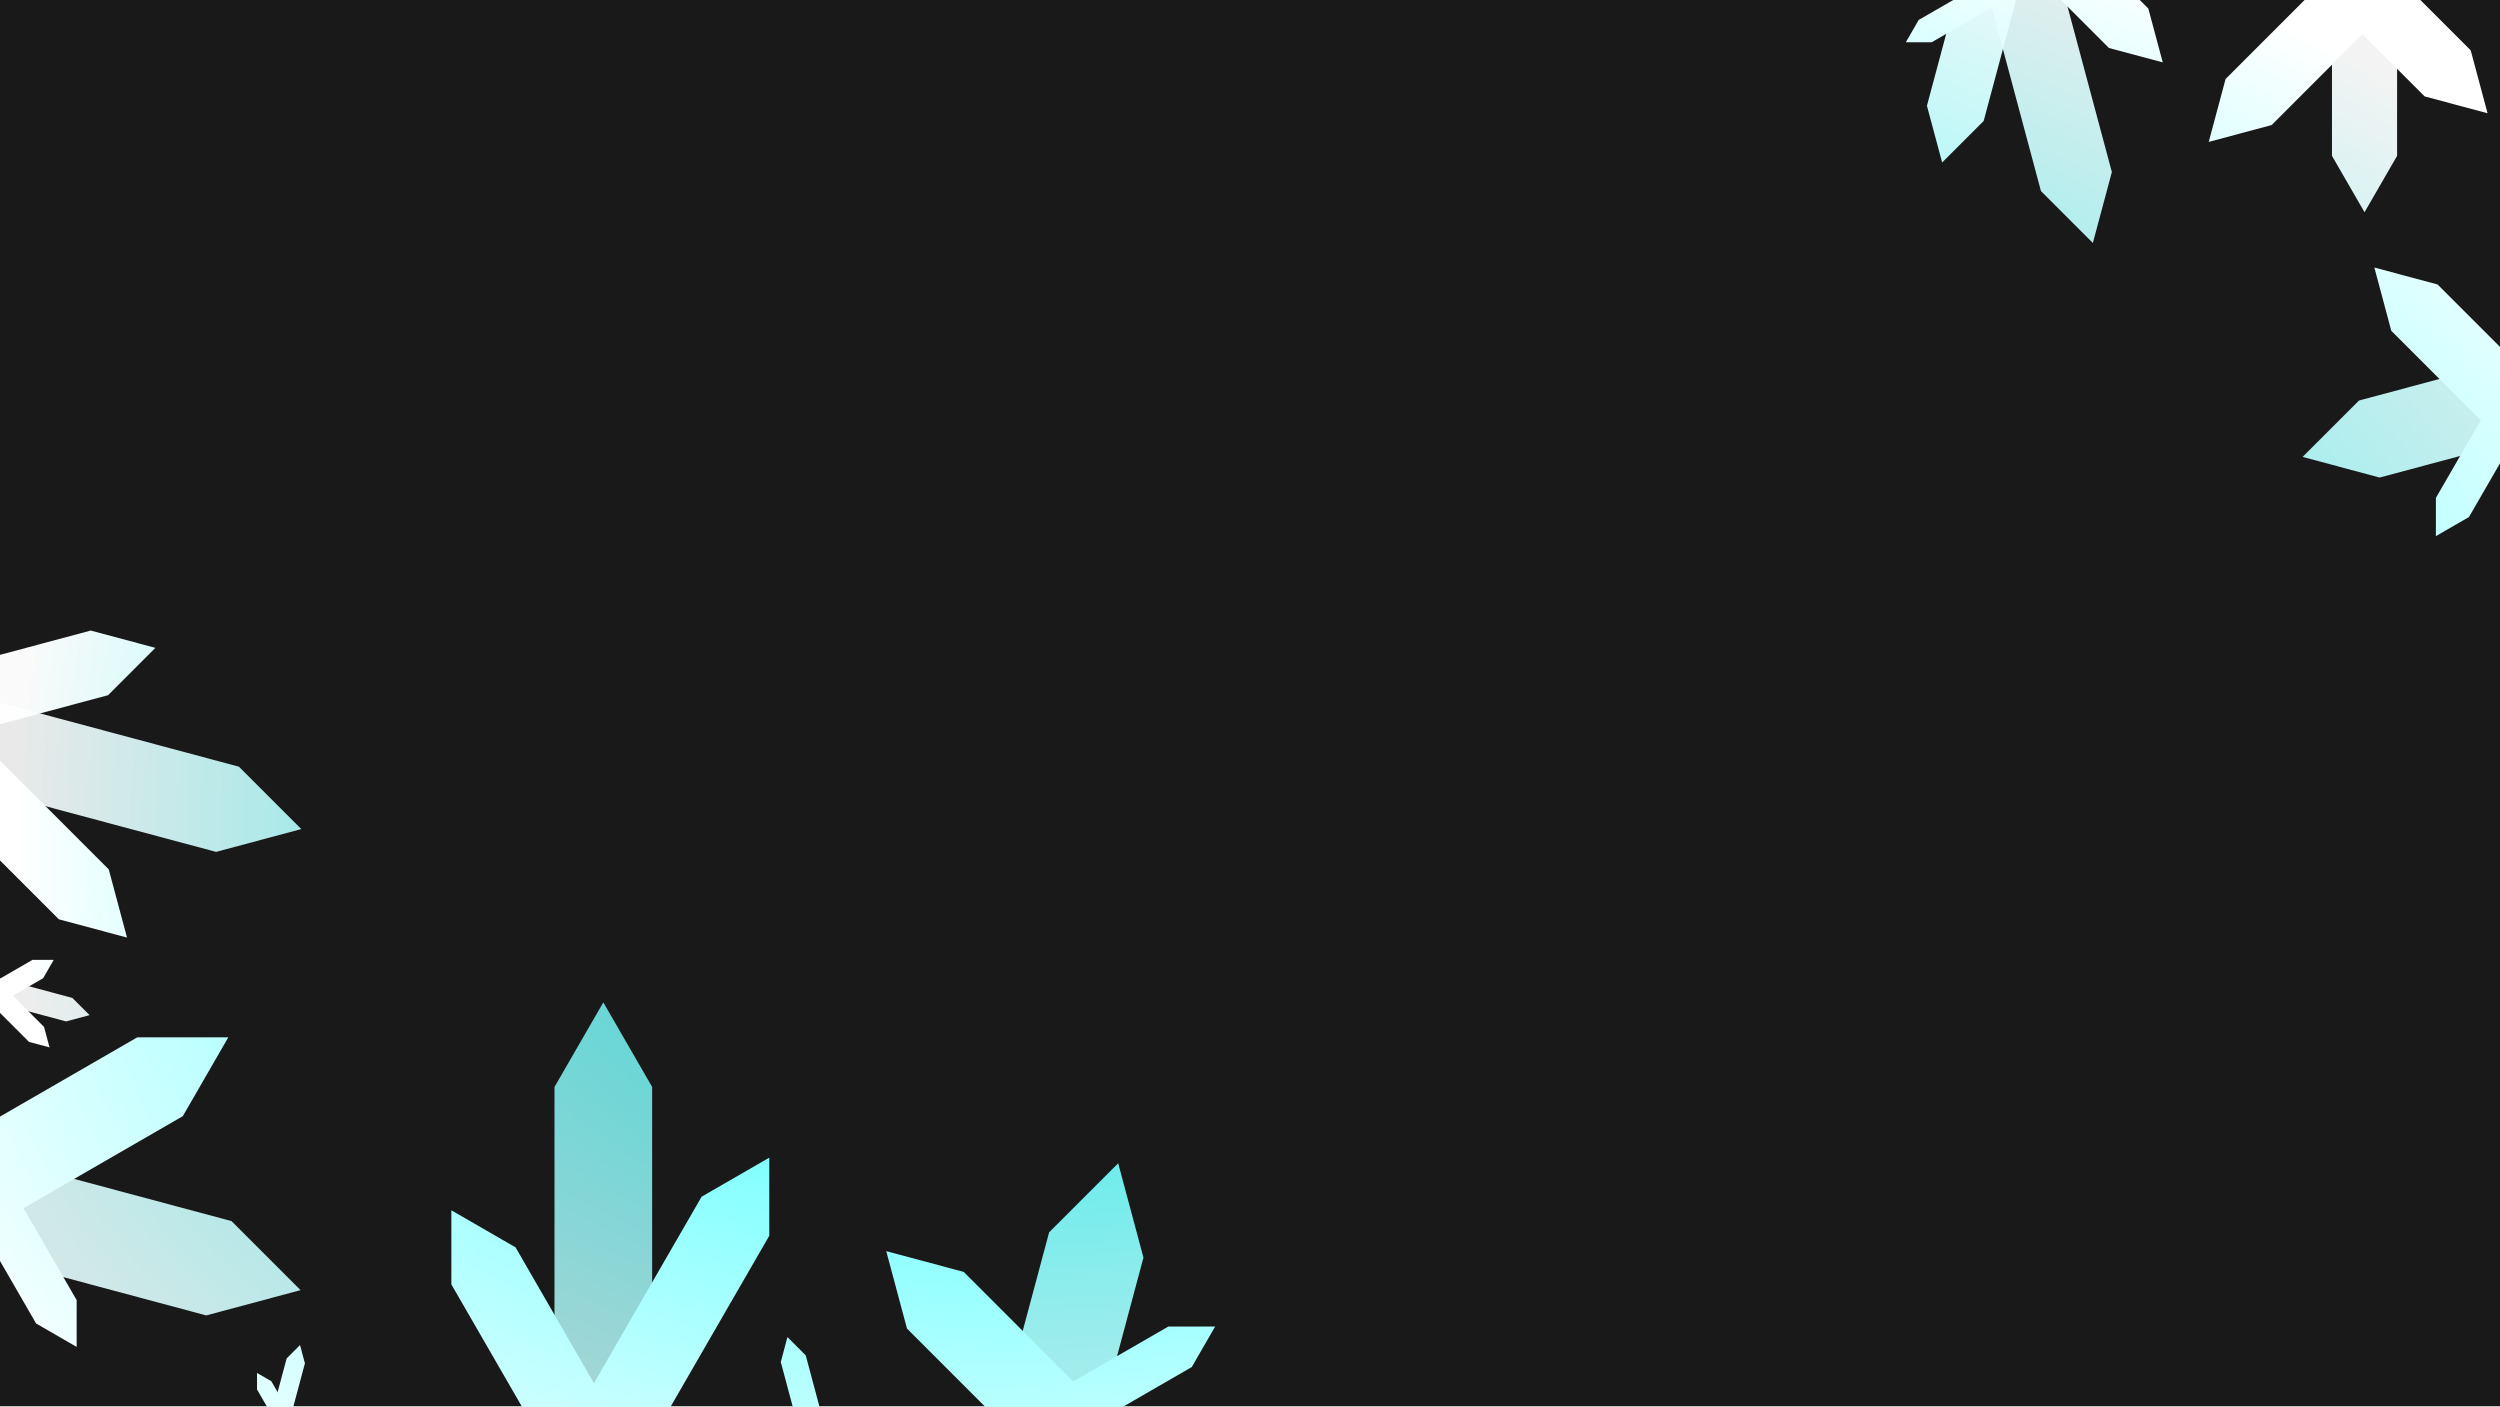
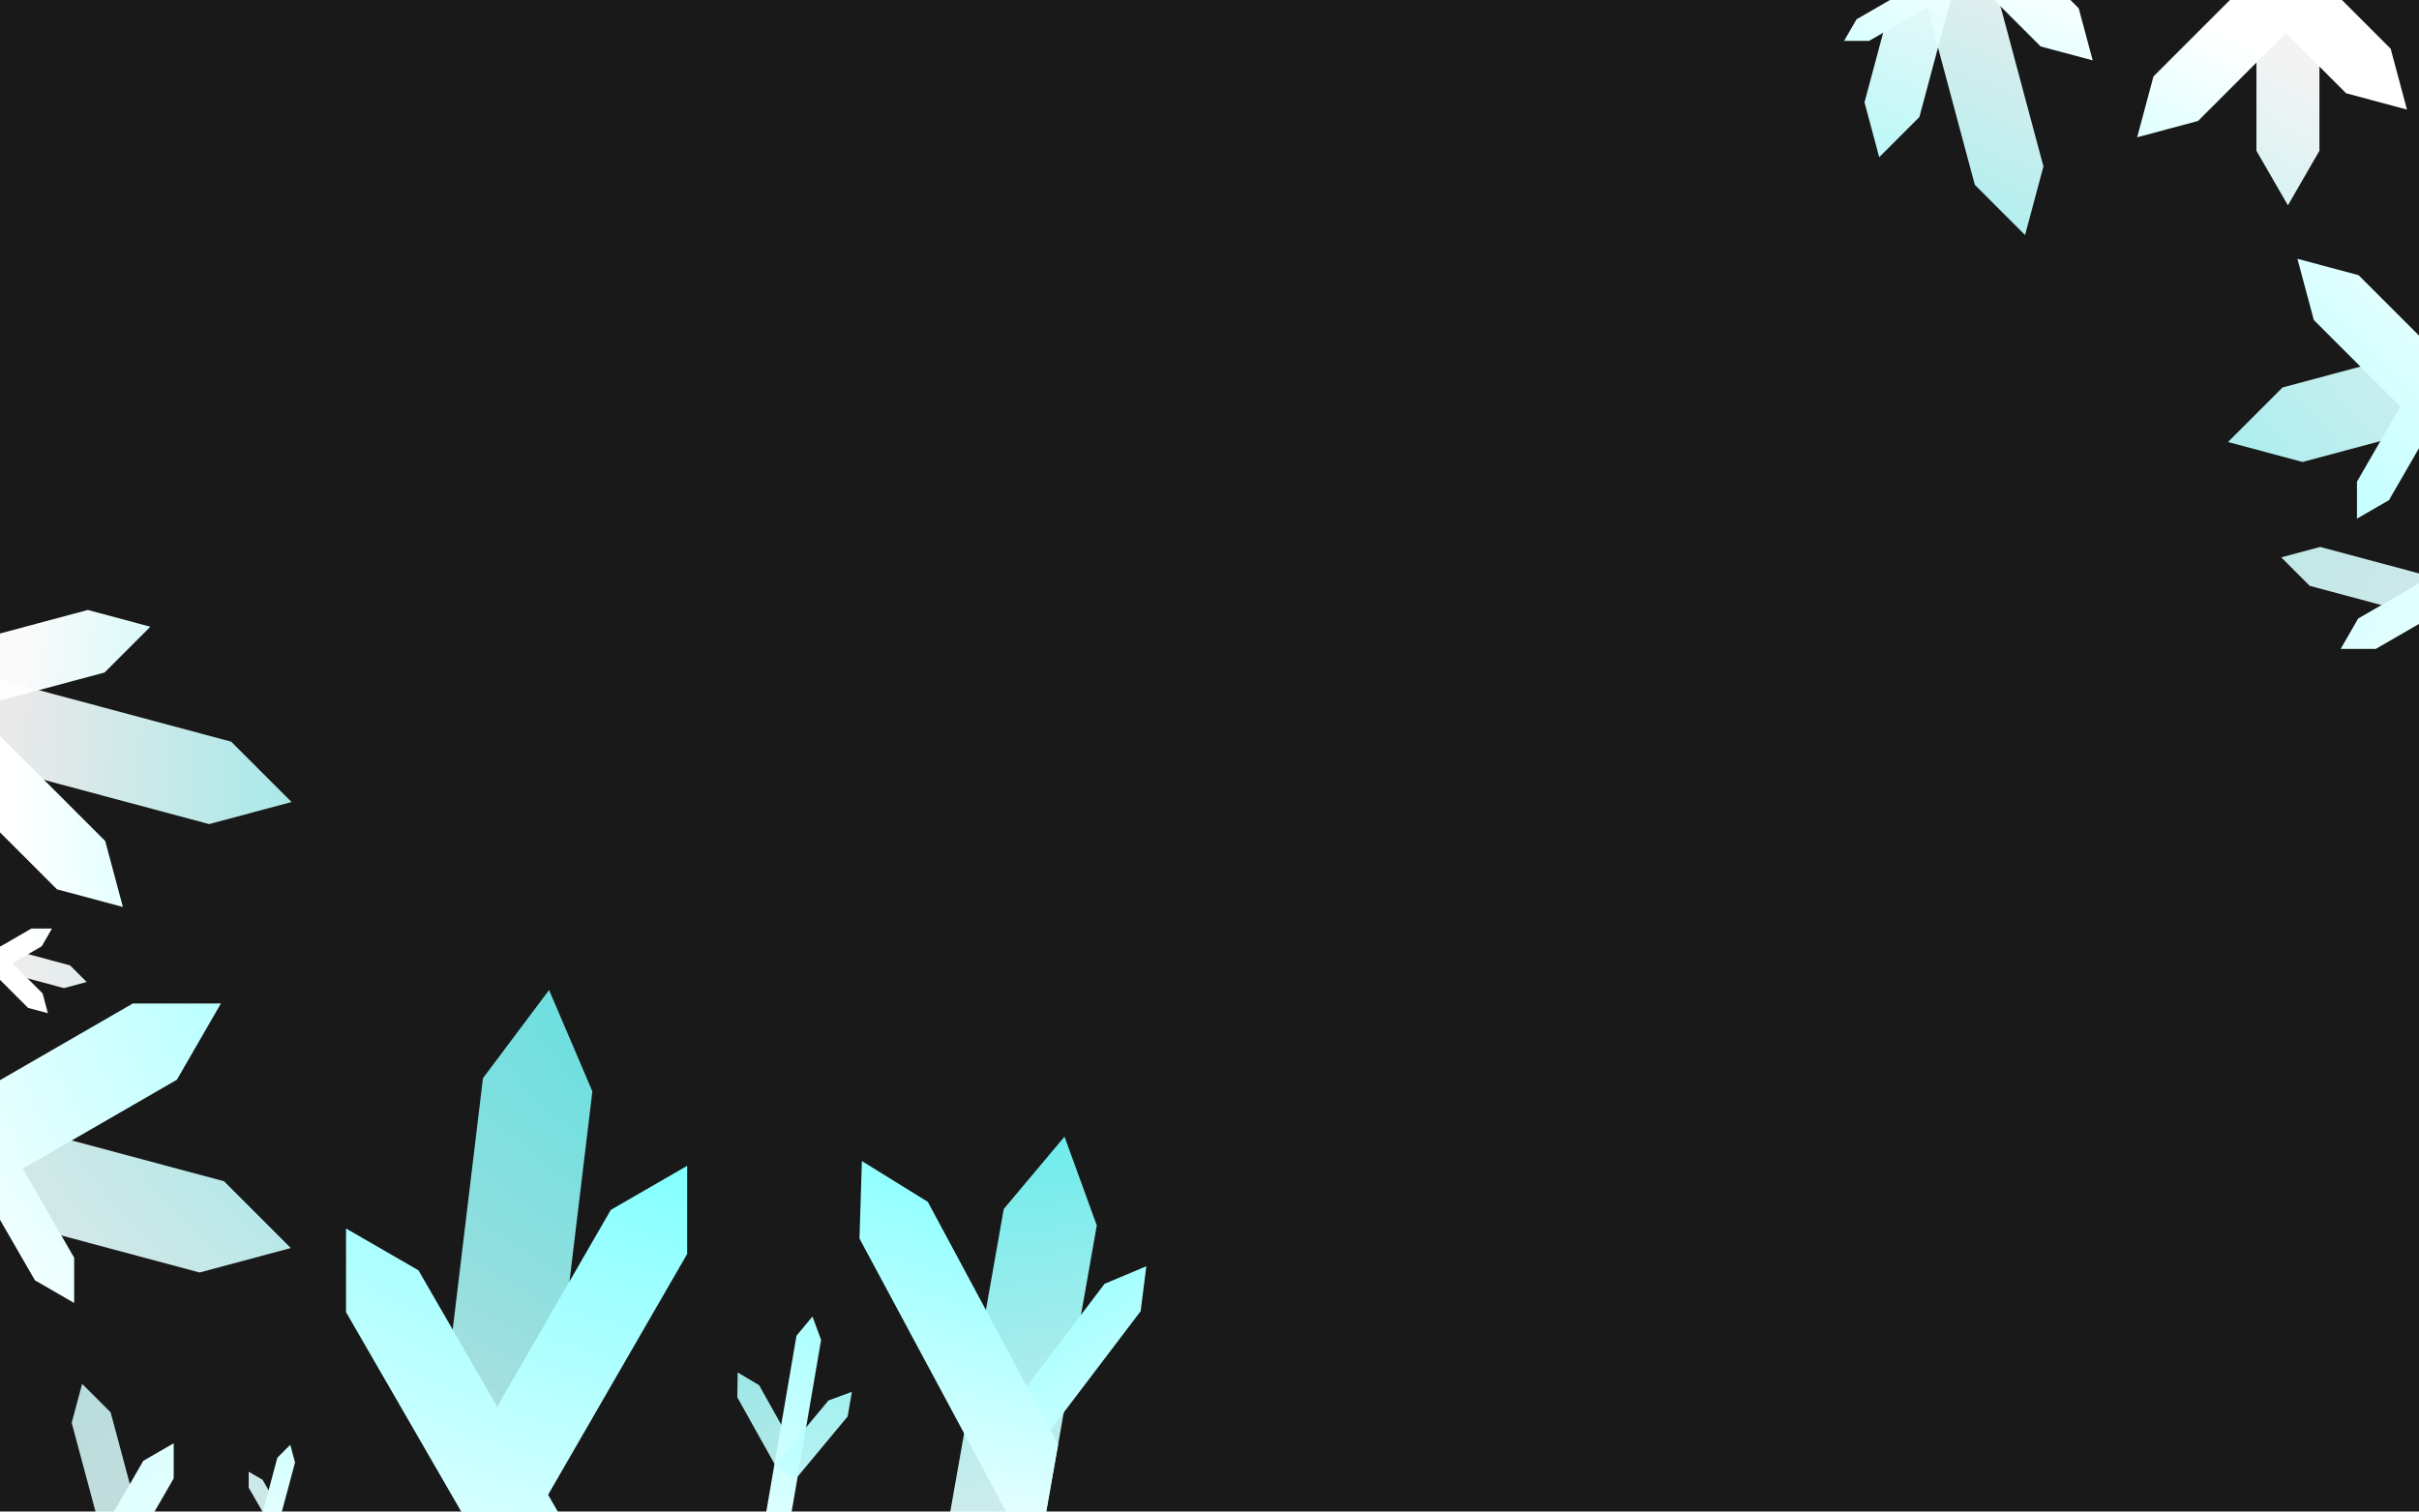
- <svg xmlns="http://www.w3.org/2000/svg" xmlns:xlink="http://www.w3.org/1999/xlink" width="1920" height="1080" viewBox="0 0 508 285.75" version="1.1" id="svg8">
+ <svg xmlns="http://www.w3.org/2000/svg" xmlns:xlink="http://www.w3.org/1999/xlink" width="3840" height="2400" viewBox="0 0 1016 635" version="1.1" id="svg8">
  <defs id="defs2">
    <linearGradient id="linearGradient6774">
      <stop style="stop-color:#00ffff;stop-opacity:1;" offset="0" id="stop6770" />
      <stop style="stop-color:#ffffff;stop-opacity:1" offset="1" id="stop6772" />
    </linearGradient>
-     <radialGradient xlink:href="#linearGradient6774" id="radialGradient949" gradientUnits="userSpaceOnUse" gradientTransform="matrix(-1.03502,0.2773329,-0.1669529,-0.6230769,543.7201,168.244)" cx="255.101" cy="147.246" fx="255.101" fy="147.246" r="280.607" />
-     <radialGradient xlink:href="#linearGradient6774" id="radialGradient951" gradientUnits="userSpaceOnUse" gradientTransform="matrix(-1.03502,0.2773329,-0.1669529,-0.6230769,543.7201,168.244)" cx="255.101" cy="147.246" fx="255.101" fy="147.246" r="280.607" />
-     <radialGradient xlink:href="#linearGradient6774" id="radialGradient953" gradientUnits="userSpaceOnUse" gradientTransform="matrix(-1.03502,0.2773329,-0.1669529,-0.6230769,543.7201,168.244)" cx="255.101" cy="147.246" fx="255.101" fy="147.246" r="280.607" />
-     <radialGradient xlink:href="#linearGradient6774" id="radialGradient955" gradientUnits="userSpaceOnUse" gradientTransform="matrix(-1.03502,0.2773329,-0.1669529,-0.6230769,543.7201,168.244)" cx="255.101" cy="147.246" fx="255.101" fy="147.246" r="280.607" />
-     <radialGradient xlink:href="#linearGradient6774" id="radialGradient957" gradientUnits="userSpaceOnUse" gradientTransform="matrix(-1.03502,0.2773329,-0.1669529,-0.6230769,543.7201,168.244)" cx="255.101" cy="147.246" fx="255.101" fy="147.246" r="280.607" />
-     <radialGradient xlink:href="#linearGradient6774" id="radialGradient959" gradientUnits="userSpaceOnUse" gradientTransform="matrix(-1.03502,0.2773329,-0.1669529,-0.6230769,543.7201,168.244)" cx="255.101" cy="147.246" fx="255.101" fy="147.246" r="280.607" />
-     <radialGradient xlink:href="#linearGradient6774" id="radialGradient967" gradientUnits="userSpaceOnUse" gradientTransform="matrix(-1.03502,0.2773329,-0.1669529,-0.6230769,543.7201,168.244)" cx="255.101" cy="147.246" fx="255.101" fy="147.246" r="280.607" />
-     <radialGradient xlink:href="#linearGradient6774" id="radialGradient975" gradientUnits="userSpaceOnUse" gradientTransform="matrix(-1.03502,0.2773329,-0.1669529,-0.6230769,543.7201,168.244)" cx="255.101" cy="147.246" fx="255.101" fy="147.246" r="280.607" />
-     <radialGradient xlink:href="#linearGradient6774" id="radialGradient977" gradientUnits="userSpaceOnUse" gradientTransform="matrix(-1.03502,0.2773329,-0.1669529,-0.6230769,543.7201,168.244)" cx="255.101" cy="147.246" fx="255.101" fy="147.246" r="280.607" />
-     <radialGradient xlink:href="#linearGradient6774" id="radialGradient985" gradientUnits="userSpaceOnUse" gradientTransform="matrix(-1.03502,0.2773329,-0.1669529,-0.6230769,543.7201,168.244)" cx="255.101" cy="147.246" fx="255.101" fy="147.246" r="280.607" />
-     <radialGradient xlink:href="#linearGradient6774" id="radialGradient987" gradientUnits="userSpaceOnUse" gradientTransform="matrix(-1.03502,0.2773329,-0.1669529,-0.6230769,543.7201,168.244)" cx="255.101" cy="147.246" fx="255.101" fy="147.246" r="280.607" />
-     <radialGradient xlink:href="#linearGradient6774" id="radialGradient995" gradientUnits="userSpaceOnUse" gradientTransform="matrix(-1.03502,0.2773329,-0.1669529,-0.6230769,543.7201,168.244)" cx="255.101" cy="147.246" fx="255.101" fy="147.246" r="280.607" />
+     <radialGradient xlink:href="#linearGradient6774" id="radialGradient949" gradientUnits="userSpaceOnUse" gradientTransform="matrix(-2.474378,0.3538319,-0.2130049,-1.489562,1215.808,451.2141)" cx="255.101" cy="147.246" fx="255.101" fy="147.246" r="280.607" />
+     <radialGradient xlink:href="#linearGradient6774" id="radialGradient951" gradientUnits="userSpaceOnUse" gradientTransform="matrix(-2.414378,0.6469307,-0.3894489,-1.453443,1199.713,334.8786)" cx="255.101" cy="147.246" fx="255.101" fy="147.246" r="280.607" />
+     <radialGradient xlink:href="#linearGradient6774" id="radialGradient953" gradientUnits="userSpaceOnUse" gradientTransform="matrix(-2.070041,0.5546658,-0.3339059,-1.246154,1087.438,336.4879)" cx="255.101" cy="147.246" fx="255.101" fy="147.246" r="280.607" />
+     <radialGradient xlink:href="#linearGradient6774" id="radialGradient955" gradientUnits="userSpaceOnUse" gradientTransform="matrix(-2.070041,0.5546658,-0.3339059,-1.246154,1087.438,336.4879)" cx="255.101" cy="147.246" fx="255.101" fy="147.246" r="280.607" />
+     <radialGradient xlink:href="#linearGradient6774" id="radialGradient957" gradientUnits="userSpaceOnUse" gradientTransform="matrix(-2.14205,-0.06592896,0.0396889,-1.289503,1107.961,532.8596)" cx="255.101" cy="147.246" fx="255.101" fy="147.246" r="280.607" />
+     <radialGradient xlink:href="#linearGradient6774" id="radialGradient959" gradientUnits="userSpaceOnUse" gradientTransform="matrix(-2.014031,0.7323953,-0.4408981,-1.212436,1065.882,286.7763)" cx="255.101" cy="147.246" fx="255.101" fy="147.246" r="280.607" />
+     <radialGradient xlink:href="#linearGradient6774" id="radialGradient967" gradientUnits="userSpaceOnUse" gradientTransform="matrix(-2.414378,0.6469307,-0.3894489,-1.453443,1192.304,333.5026)" cx="255.101" cy="147.246" fx="255.101" fy="147.246" r="280.607" />
+     <radialGradient xlink:href="#linearGradient6774" id="radialGradient975" gradientUnits="userSpaceOnUse" gradientTransform="matrix(-2.070041,0.5546658,-0.3339059,-1.246154,1087.438,336.4879)" cx="255.101" cy="147.246" fx="255.101" fy="147.246" r="280.607" />
+     <radialGradient xlink:href="#linearGradient6774" id="radialGradient977" gradientUnits="userSpaceOnUse" gradientTransform="matrix(-1.693282,1.31359,-0.7907745,-1.019347,950.1451,115.138)" cx="255.101" cy="147.246" fx="255.101" fy="147.246" r="280.607" />
+     <radialGradient xlink:href="#linearGradient6774" id="radialGradient985" gradientUnits="userSpaceOnUse" gradientTransform="matrix(-2.070041,0.5546658,-0.3339059,-1.246154,1087.438,396.8133)" cx="255.101" cy="147.246" fx="255.101" fy="147.246" r="280.607" />
+     <radialGradient xlink:href="#linearGradient6774" id="radialGradient987" gradientUnits="userSpaceOnUse" gradientTransform="matrix(-2.070041,0.5546658,-0.3339059,-1.246154,1087.438,396.8133)" cx="255.101" cy="147.246" fx="255.101" fy="147.246" r="280.607" />
+     <radialGradient xlink:href="#linearGradient6774" id="radialGradient995" gradientUnits="userSpaceOnUse" gradientTransform="matrix(-1.870536,1.045858,-0.629601,-1.126053,1002.965,187.6072)" cx="255.101" cy="147.246" fx="255.101" fy="147.246" r="280.607" />
    <radialGradient xlink:href="#linearGradient6774" id="radialGradient1089" gradientUnits="userSpaceOnUse" gradientTransform="matrix(4.511552,0,0,2.587959,-1011.86,-274.0732)" cx="279.766" cy="164.993" fx="279.766" fy="164.993" r="74.225" />
    <radialGradient xlink:href="#linearGradient6774" id="radialGradient930" cx="140.465" cy="196.844" fx="140.465" fy="196.844" r="43.294" gradientTransform="matrix(-1.270534,-4.741696,4.666675,-1.250432,-527.5163,1081.023)" gradientUnits="userSpaceOnUse" />
+     <radialGradient xlink:href="#linearGradient6774" id="radialGradient1200" gradientUnits="userSpaceOnUse" gradientTransform="matrix(-1.270534,-4.741696,4.666675,-1.250432,-527.5163,1081.023)" cx="140.465" cy="196.844" fx="140.465" fy="196.844" r="43.294" />
+     <radialGradient xlink:href="#linearGradient6774" id="radialGradient1202" gradientUnits="userSpaceOnUse" gradientTransform="matrix(-1.270534,-4.741696,4.666675,-1.250432,-527.5163,1081.023)" cx="140.465" cy="196.844" fx="140.465" fy="196.844" r="43.294" />
+     <radialGradient xlink:href="#linearGradient6774" id="radialGradient1204" gradientUnits="userSpaceOnUse" gradientTransform="matrix(-1.270534,-4.741696,4.666675,-1.250432,-527.5163,1081.023)" cx="140.465" cy="196.844" fx="140.465" fy="196.844" r="43.294" />
+     <radialGradient xlink:href="#linearGradient6774" id="radialGradient1206" gradientUnits="userSpaceOnUse" gradientTransform="matrix(-1.270534,-4.741696,4.666675,-1.250432,-527.5163,1081.023)" cx="140.465" cy="196.844" fx="140.465" fy="196.844" r="43.294" />
+     <radialGradient xlink:href="#linearGradient6774" id="radialGradient1208" gradientUnits="userSpaceOnUse" gradientTransform="matrix(-1.270534,-4.741696,4.666675,-1.250432,-527.5163,1081.023)" cx="140.465" cy="196.844" fx="140.465" fy="196.844" r="43.294" />
+     <radialGradient xlink:href="#linearGradient6774" id="radialGradient1210" gradientUnits="userSpaceOnUse" gradientTransform="matrix(-1.270534,-4.741696,4.666675,-1.250432,-527.5163,1081.023)" cx="140.465" cy="196.844" fx="140.465" fy="196.844" r="43.294" />
+     <radialGradient xlink:href="#linearGradient6774" id="radialGradient1212" gradientUnits="userSpaceOnUse" gradientTransform="matrix(4.511552,0,0,2.587959,-1011.86,-274.0732)" cx="279.766" cy="164.993" fx="279.766" fy="164.993" r="74.225" />
+     <radialGradient xlink:href="#linearGradient6774" id="radialGradient1214" gradientUnits="userSpaceOnUse" gradientTransform="matrix(4.511552,0,0,2.587959,-1011.86,-274.0732)" cx="279.766" cy="164.993" fx="279.766" fy="164.993" r="74.225" />
+     <radialGradient xlink:href="#linearGradient6774" id="radialGradient1216" gradientUnits="userSpaceOnUse" gradientTransform="matrix(4.511552,0,0,2.587959,-1011.86,-274.0732)" cx="279.766" cy="164.993" fx="279.766" fy="164.993" r="74.225" />
+     <radialGradient xlink:href="#linearGradient6774" id="radialGradient1218" gradientUnits="userSpaceOnUse" gradientTransform="matrix(4.511552,0,0,2.587959,-1011.86,-274.0732)" cx="279.766" cy="164.993" fx="279.766" fy="164.993" r="74.225" />
+     <radialGradient xlink:href="#linearGradient6774" id="radialGradient1220" gradientUnits="userSpaceOnUse" gradientTransform="matrix(4.511552,0,0,2.587959,-1011.86,-274.0732)" cx="279.766" cy="164.993" fx="279.766" fy="164.993" r="74.225" />
+     <radialGradient xlink:href="#linearGradient6774" id="radialGradient1222" gradientUnits="userSpaceOnUse" gradientTransform="matrix(4.511552,0,0,2.587959,-1011.86,-274.0732)" cx="279.766" cy="164.993" fx="279.766" fy="164.993" r="74.225" />
+     <radialGradient xlink:href="#linearGradient6774" id="radialGradient1224" gradientUnits="userSpaceOnUse" gradientTransform="matrix(4.511552,0,0,2.587959,-1011.86,-274.0732)" cx="279.766" cy="164.993" fx="279.766" fy="164.993" r="74.225" />
+     <radialGradient xlink:href="#linearGradient6774" id="radialGradient1226" gradientUnits="userSpaceOnUse" gradientTransform="matrix(4.511552,0,0,2.587959,-1011.86,-274.0732)" cx="279.766" cy="164.993" fx="279.766" fy="164.993" r="74.225" />
+     <radialGradient xlink:href="#linearGradient6774" id="radialGradient1228" gradientUnits="userSpaceOnUse" gradientTransform="matrix(4.511552,0,0,2.587959,-1011.86,-274.0732)" cx="279.766" cy="164.993" fx="279.766" fy="164.993" r="74.225" />
+     <radialGradient xlink:href="#linearGradient6774" id="radialGradient1230" gradientUnits="userSpaceOnUse" gradientTransform="matrix(4.511552,0,0,2.587959,-1011.86,-274.0732)" cx="279.766" cy="164.993" fx="279.766" fy="164.993" r="74.225" />
+     <radialGradient xlink:href="#linearGradient6774" id="radialGradient2855" gradientUnits="userSpaceOnUse" gradientTransform="matrix(-2.112237,-0.362184,0.2180329,-1.271556,1124.825,686.1915)" cx="255.101" cy="147.246" fx="255.101" fy="147.246" r="280.607" />
+     <radialGradient xlink:href="#linearGradient6774" id="radialGradient2926" gradientUnits="userSpaceOnUse" gradientTransform="matrix(1.647953,1.370028,0.8247495,-0.9920589,-252.6097,75.66703)" cx="255.101" cy="147.246" fx="255.101" fy="147.246" r="280.607" />
+     <radialGradient xlink:href="#linearGradient6774" id="radialGradient2932" gradientUnits="userSpaceOnUse" gradientTransform="matrix(4.556826,1.220998,0.7350344,-2.743186,-2090.908,118.7766)" cx="255.101" cy="147.246" fx="255.101" fy="147.246" r="280.607" />
+     <radialGradient xlink:href="#linearGradient6774" id="radialGradient2934" gradientUnits="userSpaceOnUse" gradientTransform="matrix(4.556826,1.220998,0.7350344,-2.743186,-2090.908,118.7766)" cx="255.101" cy="147.246" fx="255.101" fy="147.246" r="280.607" />
+     <radialGradient xlink:href="#linearGradient6774" id="radialGradient3019" gradientUnits="userSpaceOnUse" gradientTransform="matrix(1.220998,4.556826,-2.743186,0.7350344,495.5431,-1891.254)" cx="255.101" cy="147.246" fx="255.101" fy="147.246" r="280.607" />
+     <radialGradient xlink:href="#linearGradient6774" id="radialGradient3021" gradientUnits="userSpaceOnUse" gradientTransform="matrix(1.220998,4.556826,-2.743186,0.7350344,495.5431,-1891.254)" cx="255.101" cy="147.246" fx="255.101" fy="147.246" r="280.607" />
  </defs>
  <g id="layer1">
-     <rect style="fill:#191919;fill-opacity:1;stroke:none;stroke-width:0.083;stroke-linecap:round;stroke-linejoin:round;stroke-miterlimit:4;stroke-dasharray:none;paint-order:markers fill stroke" id="rect1040" width="508" height="285.75" x="0" y="0" />
+     <rect style="fill:#191919;fill-opacity:1;stroke:none;stroke-width:0.176;stroke-linecap:round;stroke-linejoin:round;stroke-miterlimit:4;stroke-dasharray:none;paint-order:markers fill stroke" id="rect1040" width="1016" height="635" x="-1.7954129e-05" y="5.0301187e-05" />
  </g>
  <g id="layer2">
-     <g id="g922">
-       <path id="rect1491" style="opacity:0.823;fill:url(#radialGradient949);fill-opacity:1;stroke-width:0.12;paint-order:stroke fill markers" d="m 122.594,203.683 -9.922,17.185 v 66.146 h 19.844 v -66.146 z" />
-       <path id="rect1529" style="fill:url(#radialGradient951);fill-opacity:1;stroke-width:0.091;paint-order:stroke fill markers" d="m 91.717,245.934 v 15.059 l 25.099,43.472 13.042,-7.53 -25.099,-43.472 z" />
-       <path id="rect1539" style="fill:url(#radialGradient953);fill-opacity:1;stroke-width:0.112;paint-order:stroke fill markers" d="m 27.894,210.786 -53.399,30.83 9.249,16.02 53.399,-30.83 9.249,-16.02 z" />
-       <path id="rect1545" style="opacity:0.9;fill:url(#radialGradient955);fill-opacity:1;stroke-width:0.12;paint-order:stroke fill markers" d="m -16.848,231.005 -5.136,19.168 63.892,17.12 19.168,-5.136 -14.032,-14.032 z" />
-       <path id="rect1551" style="fill:url(#radialGradient957);fill-opacity:1;stroke-width:0.099;paint-order:stroke fill markers" d="m 180.083,254.229 4.217,15.737 38.402,38.402 11.521,-11.52 -38.402,-38.402 z" />
-       <path id="rect1557" style="opacity:0.916;fill:url(#radialGradient959);fill-opacity:1;stroke-width:0.12;paint-order:stroke fill markers" d="m 227.215,236.375 -14.032,14.032 -17.12,63.892 19.168,5.136 17.12,-63.892 z" />
-       <path id="rect1587" style="fill:url(#radialGradient967);fill-opacity:1;stroke-width:0.096;paint-order:stroke fill markers" d="m 156.316,235.233 -13.748,7.938 -26.458,45.827 13.748,7.938 26.458,-45.827 z" />
-       <path id="rect1611" style="fill:url(#radialGradient975);fill-opacity:1;stroke-width:0.058;paint-order:stroke fill markers" d="m -0.273,236.735 -8.235,4.754 15.848,27.449 8.235,4.754 v -9.509 z" />
-       <path id="rect1617" style="fill:url(#radialGradient977);fill-opacity:1;stroke-width:0.058;paint-order:stroke fill markers" d="m 237.415,269.546 -27.449,15.848 4.754,8.235 27.449,-15.848 4.754,-8.235 z" />
-       <path id="rect1659" style="fill:url(#radialGradient985);fill-opacity:1;stroke-width:0.023;paint-order:stroke fill markers" d="m 60.964,273.316 -2.719,2.719 -3.317,12.381 3.714,0.995 3.318,-12.381 z" />
-       <path id="rect1665" style="fill:url(#radialGradient987);fill-opacity:1;stroke-width:0.02;paint-order:stroke fill markers" d="m 52.228,278.985 v 3.351 l 5.586,9.674 2.902,-1.675 -5.586,-9.674 z" />
-       <path id="rect1689" style="fill:url(#radialGradient995);fill-opacity:1;stroke-width:0.032;paint-order:stroke fill markers" d="m 160.012,271.694 -1.358,5.067 4.525,16.889 5.067,-1.358 -4.525,-16.889 z" />
+     <path id="rect1689" style="opacity:0.9;fill:url(#radialGradient995);fill-opacity:1;stroke-width:0.064;paint-order:stroke fill markers" d="m 309.825,576.565 -0.144,10.49 17.066,30.523 9.157,-5.12 -17.066,-30.523 z" />
+     <path id="rect1491" style="opacity:0.86;fill:url(#radialGradient949);fill-opacity:1;stroke-width:0.281;paint-order:stroke fill markers" d="m 230.615,415.919 -27.768,37.035 -18.435,153.192 45.958,5.531 18.435,-153.192 z" />
+     <path id="rect1529" style="fill:url(#radialGradient951);fill-opacity:1;stroke-width:0.213;paint-order:stroke fill markers" d="m 145.334,516.105 v 35.128 l 58.547,101.407 30.422,-17.565 -58.547,-101.406 z" />
+     <path id="rect1539" style="fill:url(#radialGradient953);fill-opacity:1;stroke-width:0.224;paint-order:stroke fill markers" d="M 55.788,421.572 -51.011,483.232 -32.513,515.272 74.286,453.611 92.784,421.572 Z" />
+     <path id="rect1545" style="opacity:0.9;fill:url(#radialGradient955);fill-opacity:1;stroke-width:0.241;paint-order:stroke fill markers" d="m -33.695,462.009 -10.271,38.336 127.783,34.24 38.336,-10.272 -28.063,-28.063 z" />
+     <path id="rect1557" style="opacity:0.916;fill:url(#radialGradient959);fill-opacity:1;stroke-width:0.241;paint-order:stroke fill markers" d="m 447.103,477.513 -25.519,30.395 -23.01,130.276 39.083,6.902 23.01,-130.275 z" />
+     <path id="rect1587" style="fill:url(#radialGradient967);fill-opacity:1;stroke-width:0.225;paint-order:stroke fill markers" d="m 288.614,489.767 -32.07,18.516 -61.719,106.9 32.07,18.516 61.719,-106.9 z" />
+     <path id="rect1611" style="fill:url(#radialGradient975);fill-opacity:1;stroke-width:0.115;paint-order:stroke fill markers" d="m -0.546,473.47 -16.469,9.508 31.695,54.899 16.469,9.508 v -19.018 z" />
+     <path id="rect1617" style="fill:url(#radialGradient977);fill-opacity:1;stroke-width:0.115;paint-order:stroke fill markers" d="m 463.937,539.333 -38.323,50.494 15.149,11.498 38.323,-50.495 2.382,-18.867 z" />
+     <path id="rect1659" style="fill:url(#radialGradient985);fill-opacity:1;stroke-width:0.047;paint-order:stroke fill markers" d="m 121.928,606.957 -5.438,5.437 -6.634,24.761 7.428,1.991 6.635,-24.761 z" />
+     <path id="rect1665" style="opacity:0.9;fill:url(#radialGradient987);fill-opacity:1;stroke-width:0.041;paint-order:stroke fill markers" d="m 104.456,618.294 v 6.702 l 11.171,19.348 5.804,-3.351 -11.171,-19.349 z" />
+     <g id="g908" style="fill:url(#radialGradient930);fill-opacity:1" transform="matrix(2,0,0,2,-2.3349987e-5,4.4958601e-5)">
+       <path id="rect1593" style="opacity:0.906;fill:url(#radialGradient1200);fill-opacity:1;stroke-width:0.109;paint-order:stroke fill markers" d="m -9.167,140.326 -4.64,17.315 57.716,15.465 17.315,-4.64 -12.675,-12.675 z" />
+       <path id="rect1599" style="opacity:0.974;fill:url(#radialGradient1202);fill-opacity:1;stroke-width:0.083;paint-order:stroke fill markers" d="m 18.437,128.125 -43.8,11.736 3.521,13.14 43.8,-11.736 9.619,-9.619 z" />
+       <path id="rect1605" style="fill:url(#radialGradient1204);fill-opacity:1;stroke-width:0.087;paint-order:stroke fill markers" d="m -11.703,142.861 -10.14,10.14 33.801,33.801 13.852,3.712 -3.712,-13.852 z" />
+       <path id="rect1695" style="opacity:0.92;fill:url(#radialGradient1206);fill-opacity:1;stroke-width:0.03;paint-order:stroke fill markers" d="m -1.21,198.514 -1.28,4.776 15.92,4.266 4.776,-1.28 -3.496,-3.496 z" />
+       <path id="rect1701" style="fill:url(#radialGradient1208);fill-opacity:1;stroke-width:0.026;paint-order:stroke fill markers" d="m 6.608,195.043 -12.44,7.183 2.155,3.732 12.44,-7.182 2.155,-3.732 z" />
+       <path id="rect1707" style="fill:url(#radialGradient1210);fill-opacity:1;stroke-width:0.026;paint-order:stroke fill markers" d="m -1.21,198.514 -3.047,3.047 10.158,10.157 4.163,1.115 -1.116,-4.163 z" />
    </g>
-     <g id="g908" style="fill-opacity:1;fill:url(#radialGradient930)">
-       <path id="rect1593" style="opacity:0.906;fill:url(#radialGradient930);fill-opacity:1.0;stroke-width:0.109;paint-order:stroke fill markers" d="m -9.167,140.326 -4.64,17.315 57.716,15.465 17.315,-4.64 -12.675,-12.675 z" />
-       <path id="rect1599" style="opacity:0.974;fill:url(#radialGradient930);fill-opacity:1.0;stroke-width:0.083;paint-order:stroke fill markers" d="m 18.437,128.125 -43.8,11.736 3.521,13.14 43.8,-11.736 9.619,-9.619 z" />
-       <path id="rect1605" style="fill:url(#radialGradient930);fill-opacity:1.0;stroke-width:0.087;paint-order:stroke fill markers" d="m -11.703,142.861 -10.14,10.14 33.801,33.801 13.852,3.712 -3.712,-13.852 z" />
-       <path id="rect1695" style="fill:url(#radialGradient930);fill-opacity:1.0;stroke-width:0.03;paint-order:stroke fill markers;opacity:0.92" d="m -1.21,198.514 -1.28,4.776 15.92,4.266 4.776,-1.28 -3.496,-3.496 z" />
-       <path id="rect1701" style="fill:url(#radialGradient930);fill-opacity:1.0;stroke-width:0.026;paint-order:stroke fill markers" d="m 6.608,195.043 -12.44,7.183 2.155,3.732 12.44,-7.182 2.155,-3.732 z" />
-       <path id="rect1707" style="fill:url(#radialGradient930);fill-opacity:1.0;stroke-width:0.026;paint-order:stroke fill markers" d="m -1.21,198.514 -3.047,3.047 10.158,10.157 4.163,1.115 -1.116,-4.163 z" />
+     <g id="g1063" style="fill:url(#radialGradient1089);fill-opacity:1" transform="matrix(2,0,0,2,-2.3349987e-5,4.4958601e-5)">
+       <path id="rect1563" style="opacity:0.946;fill:url(#radialGradient1212);fill-opacity:1;stroke-width:0.08;paint-order:stroke fill markers" d="m 473.858,-12.426 v 44.097 l 6.615,11.457 6.615,-11.457 v -44.097 z" />
+       <path id="rect1569" style="fill:url(#radialGradient1214);fill-opacity:1;stroke-width:0.08;paint-order:stroke fill markers" d="m 483.419,-15.124 -31.182,31.181 -3.424,12.779 12.779,-3.424 31.182,-31.181 z" />
+       <path id="rect1575" style="fill:url(#radialGradient1216);fill-opacity:1;stroke-width:0.08;paint-order:stroke fill markers" d="m 470.867,-20.944 -9.354,9.354 31.182,31.182 12.779,3.424 -3.424,-12.779 z" />
+       <path id="rect1641" style="opacity:0.925;fill:url(#radialGradient1218);fill-opacity:1;stroke-width:0.091;paint-order:stroke fill markers" d="m 416.26,-13.075 -14.411,3.862 12.871,48.035 10.549,10.549 3.861,-14.41 z" />
+       <path id="rect1647" style="fill:url(#radialGradient1220);fill-opacity:1;stroke-width:0.069;paint-order:stroke fill markers" d="m 409.856,-24.942 -8.006,8.006 26.686,26.686 10.936,2.931 -2.931,-10.936 z" />
+       <path id="rect1653" style="opacity:0.968;fill:url(#radialGradient1222);fill-opacity:1;stroke-width:0.072;paint-order:stroke fill markers" d="m 401.85,-16.936 -10.297,38.428 3.089,11.528 8.439,-8.439 10.297,-38.428 z" />
+       <path id="rect1671" style="fill:url(#radialGradient1224);fill-opacity:1;stroke-width:0.081;paint-order:stroke fill markers" d="m 482.467,54.362 3.443,12.85 31.356,31.356 9.407,-9.407 -31.356,-31.356 z" />
+       <path id="rect1677" style="opacity:0.923;fill:url(#radialGradient1226);fill-opacity:1;stroke-width:0.098;paint-order:stroke fill markers" d="m 531.515,67.41 -52.169,13.978 -11.457,11.457 15.651,4.194 52.169,-13.978 z" />
+       <path id="rect1683" style="fill:url(#radialGradient1228);fill-opacity:1;stroke-width:0.047;paint-order:stroke fill markers" d="m 507.914,78.762 -12.94,22.413 v 7.764 l 6.724,-3.882 12.94,-22.413 z" />
+       <path id="rect5958" style="fill:url(#radialGradient1230);fill-opacity:1;stroke-width:0.032;paint-order:stroke fill markers" d="m 405.024,-4.691 -15.143,8.743 -2.623,4.543 h 5.246 l 15.143,-8.743 z" />
    </g>
-     <g id="g1063" style="fill-opacity:1;fill:url(#radialGradient1089)">
-       <path id="rect1563" style="opacity:0.946;fill:url(#radialGradient1089);fill-opacity:1.0;stroke-width:0.08;paint-order:stroke fill markers" d="m 473.858,-12.426 v 44.097 l 6.615,11.457 6.615,-11.457 v -44.097 z" />
-       <path id="rect1569" style="fill:url(#radialGradient1089);fill-opacity:1.0;stroke-width:0.08;paint-order:stroke fill markers" d="m 483.419,-15.124 -31.182,31.181 -3.424,12.779 12.779,-3.424 31.182,-31.181 z" />
-       <path id="rect1575" style="fill:url(#radialGradient1089);fill-opacity:1.0;stroke-width:0.08;paint-order:stroke fill markers" d="m 470.867,-20.944 -9.354,9.354 31.182,31.182 12.779,3.424 -3.424,-12.779 z" />
-       <path id="rect1641" style="opacity:0.925;fill:url(#radialGradient1089);fill-opacity:1.0;stroke-width:0.091;paint-order:stroke fill markers" d="m 416.26,-13.075 -14.411,3.862 12.871,48.035 10.549,10.549 3.861,-14.41 z" />
-       <path id="rect1647" style="fill:url(#radialGradient1089);fill-opacity:1.0;stroke-width:0.069;paint-order:stroke fill markers" d="m 409.856,-24.942 -8.006,8.006 26.686,26.686 10.936,2.931 -2.931,-10.936 z" />
-       <path id="rect1653" style="opacity:0.968;fill:url(#radialGradient1089);fill-opacity:1.0;stroke-width:0.072;paint-order:stroke fill markers" d="m 401.85,-16.936 -10.297,38.428 3.089,11.528 8.439,-8.439 10.297,-38.428 z" />
-       <path id="rect1671" style="fill:url(#radialGradient1089);fill-opacity:1.0;stroke-width:0.081;paint-order:stroke fill markers" d="m 482.467,54.362 3.443,12.85 31.356,31.356 9.407,-9.407 -31.356,-31.356 z" />
-       <path id="rect1677" style="opacity:0.923;fill:url(#radialGradient1089);fill-opacity:1.0;stroke-width:0.098;paint-order:stroke fill markers" d="m 531.515,67.41 -52.169,13.978 -11.457,11.457 15.651,4.194 52.169,-13.978 z" />
-       <path id="rect1683" style="fill:url(#radialGradient1089);fill-opacity:1.0;stroke-width:0.047;paint-order:stroke fill markers" d="m 507.914,78.762 -12.94,22.413 v 7.764 l 6.724,-3.882 12.94,-22.413 z" />
-       <path id="rect5958" style="fill:url(#radialGradient1089);fill-opacity:1.0;stroke-width:0.032;paint-order:stroke fill markers" d="m 405.024,-4.691 -15.143,8.743 -2.623,4.543 h 5.246 l 15.143,-8.743 z" />
-     </g>
+     <path id="rect1551" style="fill:url(#radialGradient957);fill-opacity:1;stroke-width:0.198;paint-order:stroke fill markers" d="m 361.995,487.767 -1.003,32.57 c 23.272,43.334 45.157,84.085 65.981,122.864 l 10.683,1.886 6.76,-38.277 c -19.731,-36.741 -34.2,-63.685 -54.718,-101.889 z" />
+     <path id="path2853" style="fill:url(#radialGradient2855);fill-opacity:1;stroke-width:0.064;paint-order:stroke fill markers" d="m 341.238,553.076 -6.706,8.069 c -3.941,22.978 -7.882,45.955 -11.823,68.933 -0.5,2.913 -0.999,5.827 -1.499,8.741 h 10.643 c 0.398,-2.322 0.797,-4.643 1.195,-6.965 l 10e-4,-0.002 c 3.941,-22.978 7.881,-45.956 11.82,-68.934 z" />
+     <path id="path2924" style="opacity:0.94;fill:url(#radialGradient2926);fill-opacity:1;stroke-width:0.064;paint-order:stroke fill markers" d="m 357.795,584.725 -1.775,10.34 -22.356,26.891 -8.068,-6.707 22.356,-26.891 z" />
+     <path id="path2928" style="opacity:0.85;fill:url(#radialGradient2934);fill-opacity:1;stroke-width:0.103;paint-order:stroke fill markers" d="m 34.495,581.369 11.972,11.969 14.604,54.508 -16.351,4.382 -14.606,-54.508 z" />
+     <path id="path2930" style="fill:url(#radialGradient2932);fill-opacity:1;stroke-width:0.09;paint-order:stroke fill markers" d="m 72.956,606.328 v 14.754 L 48.364,663.672 35.587,656.296 60.179,613.704 Z" />
+     <path id="path3015" style="opacity:0.9;fill:url(#radialGradient3021);fill-opacity:1;stroke-width:0.103;paint-order:stroke fill markers" d="m 958.136,234.149 11.969,11.972 54.506,14.604 4.382,-16.351 -54.506,-14.606 z" />
+     <path id="path3017" style="fill:url(#radialGradient3019);fill-opacity:1;stroke-width:0.09;paint-order:stroke fill markers" d="m 983.093,272.61 h 14.753 l 42.59,-24.592 -7.376,-12.777 -42.592,24.592 z" />
+   </g>
+   <g id="layer3" style="display:none" transform="matrix(2,0,0,2,0,8.9999999e-6)">
+     <rect style="opacity:0.5;fill:#ff0000;fill-opacity:1;stroke:none;stroke-width:5.515;stroke-linejoin:round;paint-order:stroke markers fill" id="rect2373" width="508" height="31.75" x="-7.1054274e-15" y="285.75" />
  </g>
</svg>
